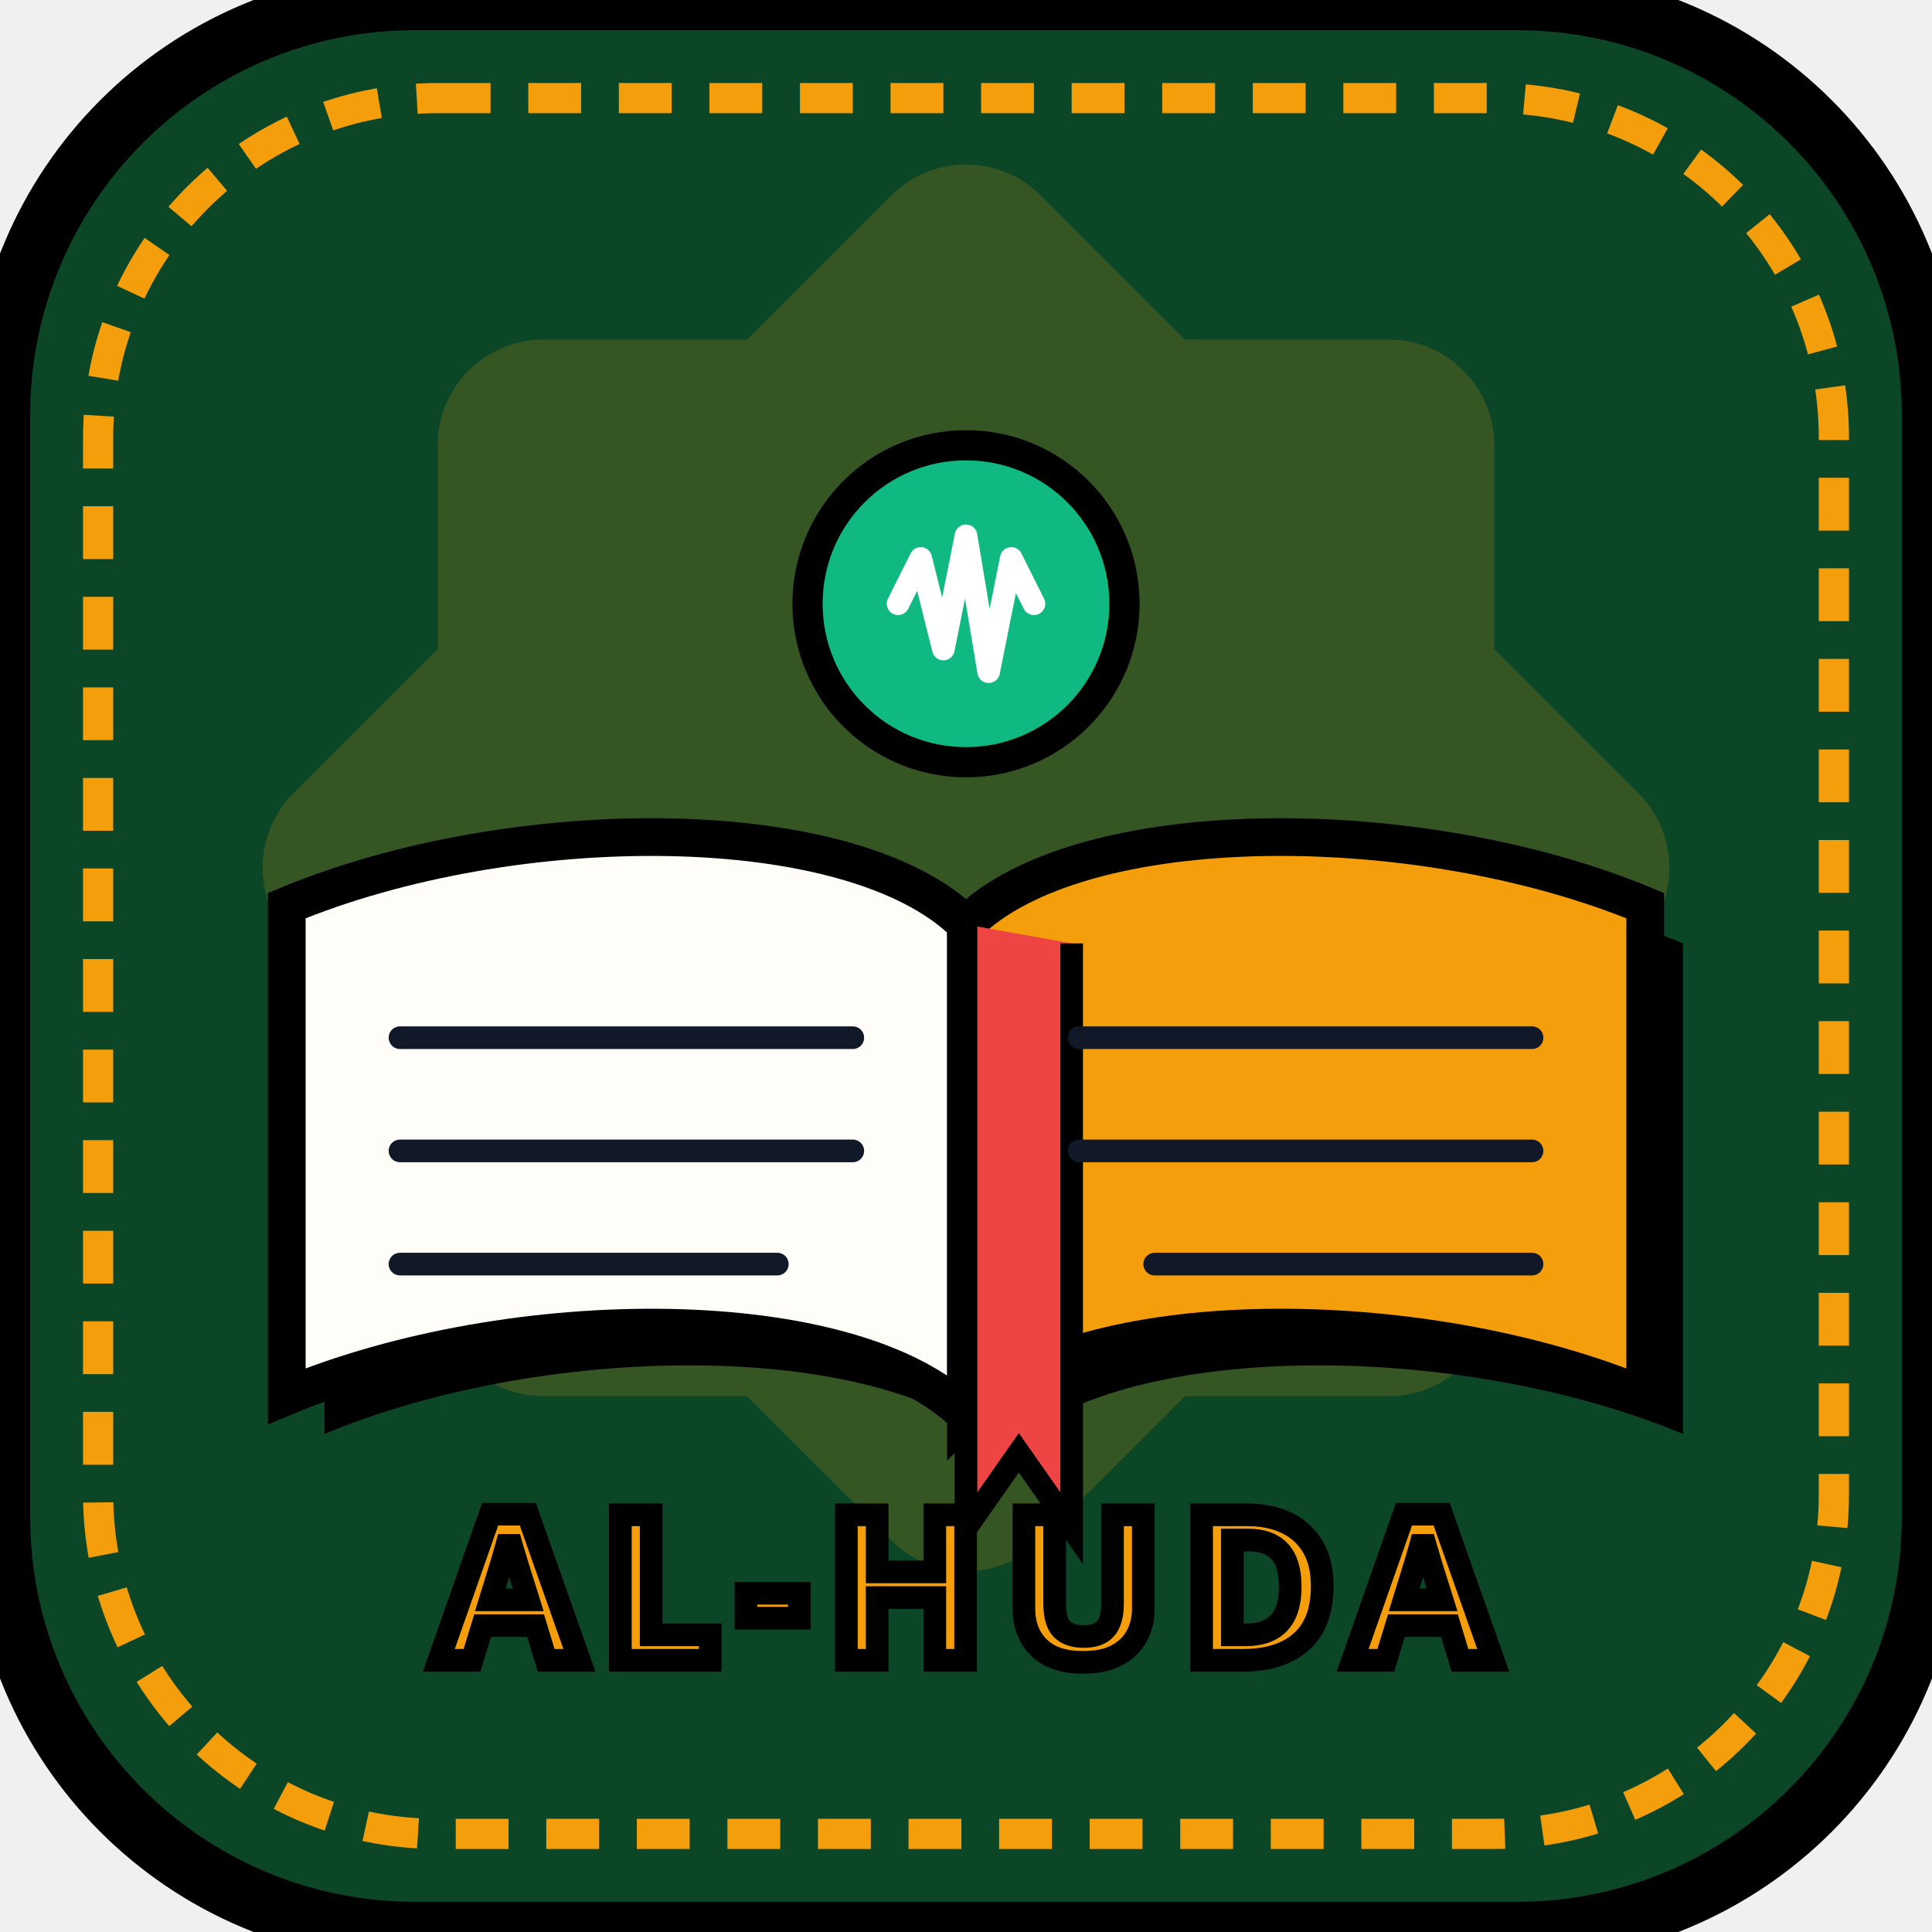
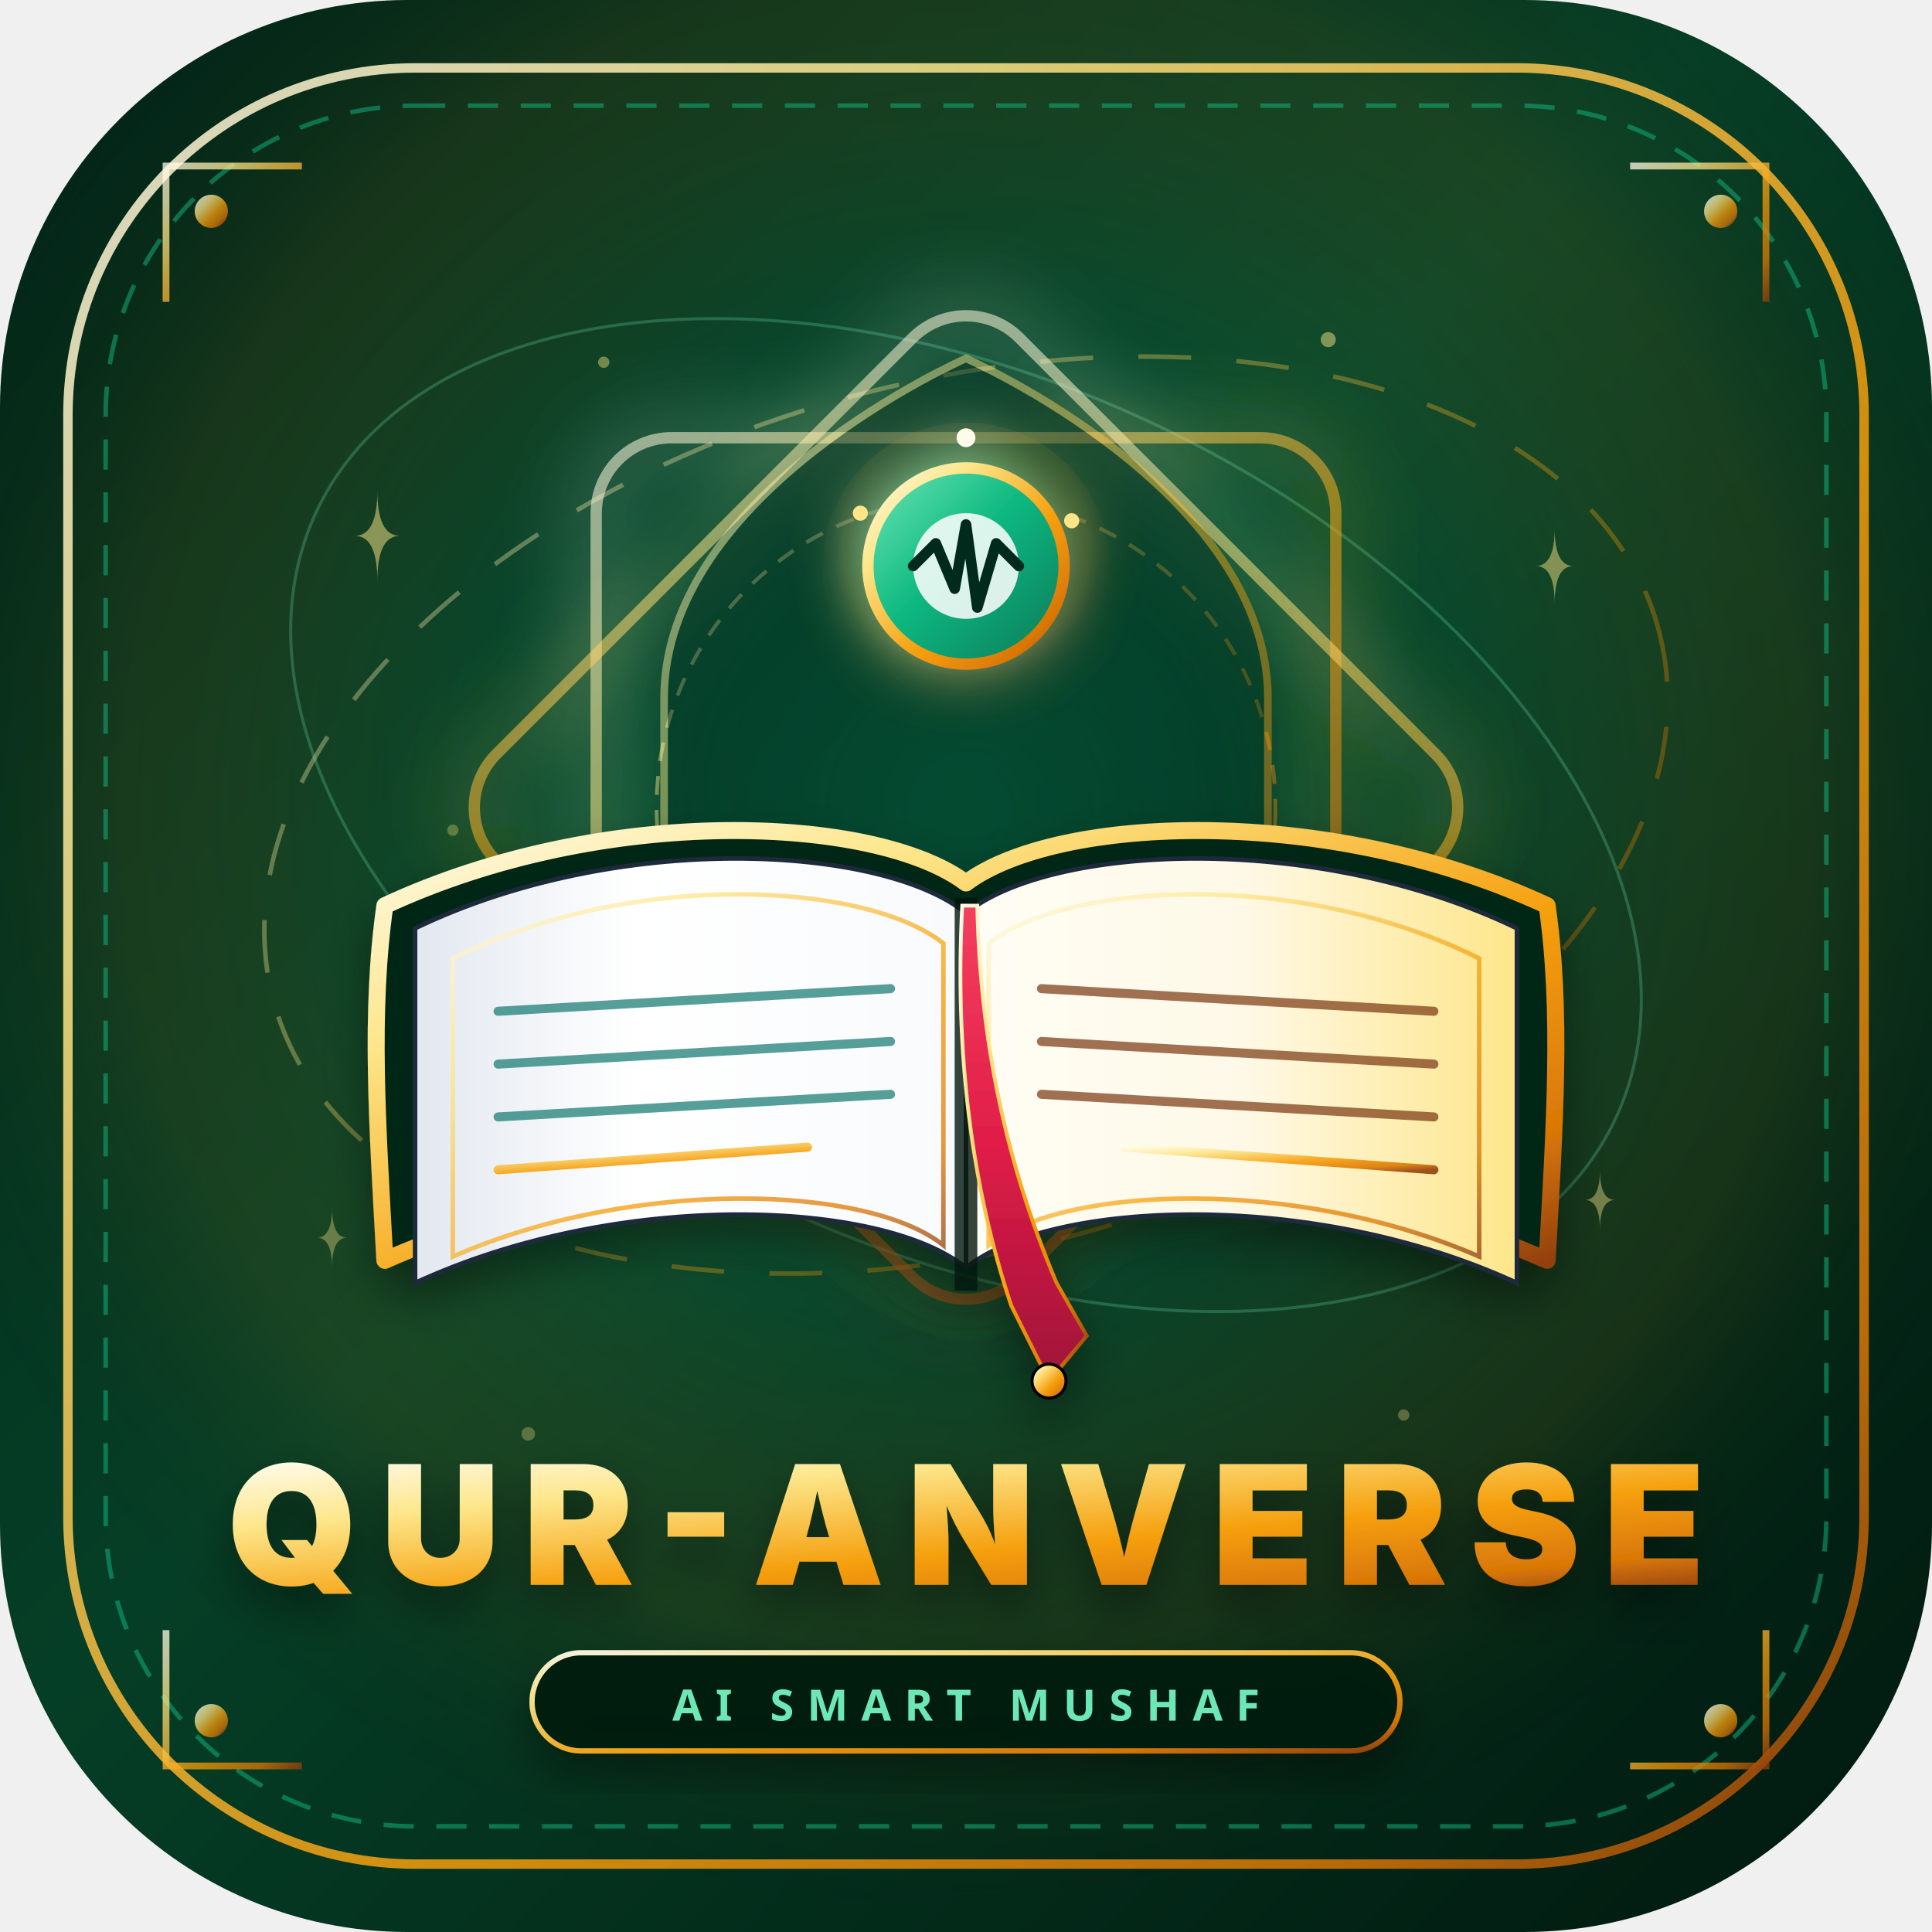
<svg xmlns="http://www.w3.org/2000/svg" viewBox="0 0 512 512" width="512" height="512">
-   <rect width="512" height="512" rx="110" fill="#0B4627" stroke="#000000" stroke-width="16" />
-   <rect x="26" y="26" width="460" height="460" rx="90" fill="none" stroke="#F59E0B" stroke-width="8" stroke-dasharray="14 10" />
-   <g transform="translate(256, 230)" fill="#F59E0B" opacity="0.18">
-     <rect x="-140" y="-140" width="280" height="280" rx="28" />
-     <rect x="-140" y="-140" width="280" height="280" rx="28" transform="rotate(45)" />
+   <defs>
+     <linearGradient id="bgGrad" x1="0%" y1="0%" x2="100%" y2="100%">
+       <stop offset="0%" stop-color="#022316" />
+       <stop offset="45%" stop-color="#053e26" />
+       <stop offset="100%" stop-color="#01180e" />
+     </linearGradient>
+     <radialGradient id="nebulaGlow" cx="50%" cy="42%" r="58%">
+       <stop offset="0%" stop-color="#10B981" stop-opacity="0.32" />
+       <stop offset="40%" stop-color="#059669" stop-opacity="0.18" />
+       <stop offset="75%" stop-color="#F59E0B" stop-opacity="0.08" />
+       <stop offset="100%" stop-color="#000000" stop-opacity="0" />
+     </radialGradient>
+     <linearGradient id="goldMetallic" x1="0%" y1="0%" x2="100%" y2="100%">
+       <stop offset="0%" stop-color="#FFFBEB" />
+       <stop offset="25%" stop-color="#FDE68A" />
+       <stop offset="60%" stop-color="#F59E0B" />
+       <stop offset="85%" stop-color="#D97706" />
+       <stop offset="100%" stop-color="#92400E" />
+     </linearGradient>
+     <linearGradient id="pageLeftGrad" x1="100%" y1="50%" x2="0%" y2="50%">
+       <stop offset="0%" stop-color="#F8FAFC" />
+       <stop offset="60%" stop-color="#FFFFFF" />
+       <stop offset="100%" stop-color="#E2E8F0" />
+     </linearGradient>
+     <linearGradient id="pageRightGrad" x1="0%" y1="50%" x2="100%" y2="50%">
+       <stop offset="0%" stop-color="#FFFDF5" />
+       <stop offset="50%" stop-color="#FEF9E7" />
+       <stop offset="100%" stop-color="#FDE68A" />
+     </linearGradient>
+     <linearGradient id="ribbonGrad" x1="0%" y1="0%" x2="0%" y2="100%">
+       <stop offset="0%" stop-color="#F43F5E" />
+       <stop offset="50%" stop-color="#E11D48" />
+       <stop offset="100%" stop-color="#9F1239" />
+     </linearGradient>
+     <linearGradient id="emeraldOrbGrad" x1="0%" y1="0%" x2="100%" y2="100%">
+       <stop offset="0%" stop-color="#6EE7B7" />
+       <stop offset="45%" stop-color="#10B981" />
+       <stop offset="100%" stop-color="#047857" />
+     </linearGradient>
+     <filter id="glowSoft" x="-20%" y="-20%" width="140%" height="140%">
+       <feGaussianBlur stdDeviation="8" result="blur" />
+       <feMerge>
+         <feMergeNode in="blur" />
+         <feMergeNode in="SourceGraphic" />
+       </feMerge>
+     </filter>
+     <filter id="glowGold" x="-30%" y="-30%" width="160%" height="160%">
+       <feGaussianBlur stdDeviation="10" result="blur" />
+       <feComponentTransfer in="blur" result="boost">
+         <feFuncA type="linear" slope="1.5" />
+       </feComponentTransfer>
+       <feMerge>
+         <feMergeNode in="boost" />
+         <feMergeNode in="SourceGraphic" />
+       </feMerge>
+     </filter>
+     <filter id="subtleShadow" x="-15%" y="-15%" width="130%" height="130%">
+       <feDropShadow dx="0" dy="6" stdDeviation="6" flood-color="#000000" flood-opacity="0.4" />
+     </filter>
+   </defs>
+   <rect width="512" height="512" rx="108" fill="url(#bgGrad)" />
+   <rect width="512" height="512" rx="108" fill="url(#nebulaGlow)" />
+   <rect x="18" y="18" width="476" height="476" rx="92" fill="none" stroke="url(#goldMetallic)" stroke-width="2.5" opacity="0.85" />
+   <rect x="28" y="28" width="456" height="456" rx="82" fill="none" stroke="#10B981" stroke-width="1.2" stroke-dasharray="8 6" opacity="0.5" />
+   <g stroke="url(#goldMetallic)" stroke-width="1.8" fill="none" opacity="0.75">
+     <path d="M 44 80 L 44 44 L 80 44" />
+     <circle cx="56" cy="56" r="3.5" fill="url(#goldMetallic)" />
+     <path d="M 468 80 L 468 44 L 432 44" />
+     <circle cx="456" cy="56" r="3.5" fill="url(#goldMetallic)" />
+     <path d="M 44 432 L 44 468 L 80 468" />
+     <circle cx="56" cy="456" r="3.5" fill="url(#goldMetallic)" />
+     <path d="M 468 432 L 468 468 L 432 468" />
+     <circle cx="456" cy="456" r="3.5" fill="url(#goldMetallic)" />
  </g>
-   <g transform="translate(256, 210)">
-     <path d="M -180 30 C -120 5, -30 5, 0 35 C 30 5, 120 5, 180 30 L 180 160 C 120 135, 30 135, 0 165 C -30 135, -120 135, -180 160 Z" fill="#000000" transform="translate(10, 10)" />
-     <path d="M -180 30 C -120 5, -30 5, 0 35 L 0 165 C -30 135, -120 135, -180 160 Z" fill="#FFFDF7" stroke="#000000" stroke-width="10" />
-     <path d="M 0 35 C 30 5, 120 5, 180 30 L 180 160 C 120 135, 30 135, 0 165 Z" fill="#F59E0B" stroke="#000000" stroke-width="10" />
-     <path d="M 0 35 L 0 195 L 14 175 L 28 195 L 28 40" fill="#EF4444" stroke="#000000" stroke-width="6" />
-     <line x1="-150" y1="65" x2="-30" y2="65" stroke="#111827" stroke-width="6" stroke-linecap="round" />
-     <line x1="-150" y1="95" x2="-30" y2="95" stroke="#111827" stroke-width="6" stroke-linecap="round" />
-     <line x1="-150" y1="125" x2="-50" y2="125" stroke="#111827" stroke-width="6" stroke-linecap="round" />
-     <line x1="30" y1="65" x2="150" y2="65" stroke="#111827" stroke-width="6" stroke-linecap="round" />
-     <line x1="30" y1="95" x2="150" y2="95" stroke="#111827" stroke-width="6" stroke-linecap="round" />
-     <line x1="50" y1="125" x2="150" y2="125" stroke="#111827" stroke-width="6" stroke-linecap="round" />
-     <g transform="translate(0, -50)">
-       <circle cx="0" cy="0" r="42" fill="#10B981" stroke="#000000" stroke-width="8" />
-       <path d="M -18 0 L -12 -12 L -6 12 L 0 -18 L 6 18 L 12 -12 L 18 0" stroke="#FFFFFF" stroke-width="6" stroke-linecap="round" stroke-linejoin="round" fill="none" />
+   <g fill="#FDE68A" opacity="0.6">
+     <path d="M 100 130 Q 100 142 106 142 Q 100 142 100 154 Q 100 142 94 142 Q 100 142 100 130 Z" opacity="0.85" />
+     <path d="M 412 140 Q 412 150 417 150 Q 412 150 412 160 Q 412 150 407 150 Q 412 150 412 140 Z" opacity="0.8" />
+     <path d="M 88 320 Q 88 328 92 328 Q 88 328 88 336 Q 88 328 84 328 Q 88 328 88 320 Z" opacity="0.6" />
+     <path d="M 424 310 Q 424 318 428 318 Q 424 318 424 326 Q 424 318 420 318 Q 424 318 424 310 Z" opacity="0.7" />
+     <circle cx="160" cy="96" r="1.5" opacity="0.7" />
+     <circle cx="352" cy="90" r="2" opacity="0.8" />
+     <circle cx="120" cy="220" r="1.5" opacity="0.5" />
+     <circle cx="390" cy="240" r="1.5" opacity="0.6" />
+     <circle cx="140" cy="380" r="1.8" opacity="0.5" />
+     <circle cx="372" cy="375" r="1.5" opacity="0.5" />
+   </g>
+   <ellipse cx="256" cy="216" rx="190" ry="115" fill="none" stroke="url(#goldMetallic)" stroke-width="1.2" stroke-dasharray="14 12" opacity="0.35" transform="rotate(-15 256 216)" />
+   <ellipse cx="256" cy="216" rx="190" ry="115" fill="none" stroke="#6EE7B7" stroke-width="0.8" opacity="0.25" transform="rotate(25 256 216)" />
+   <g transform="translate(256, 214)" filter="url(#glowGold)">
+     <rect x="-98" y="-98" width="196" height="196" rx="20" fill="none" stroke="url(#goldMetallic)" stroke-width="3" opacity="0.55" />
+     <rect x="-98" y="-98" width="196" height="196" rx="20" fill="none" stroke="url(#goldMetallic)" stroke-width="3" opacity="0.55" transform="rotate(45)" />
+     <circle cx="0" cy="0" r="82" fill="none" stroke="url(#goldMetallic)" stroke-width="1" stroke-dasharray="5 4" opacity="0.5" />
+   </g>
+   <path d="M 176 295 L 176 185 C 176 130, 256 95, 256 95 C 256 95, 336 130, 336 185 L 336 295 Z" fill="#042C1B" stroke="url(#goldMetallic)" stroke-width="2" opacity="0.45" filter="url(#subtleShadow)" />
+   <g transform="translate(256, 218)" filter="url(#subtleShadow)">
+     <path d="M -154 22 C -96 -5, -24 -2, 0 16 C 24 -2, 96 -5, 154 22 C 158 50, 156 80, 154 116 C 96 90, 24 93, 0 114 C -24 93, -96 90, -154 116 C -156 80, -158 50, -154 22 Z" fill="#032516" stroke="url(#goldMetallic)" stroke-width="4.5" stroke-linejoin="round" />
+     <path d="M -146 28 C -92 2, -22 6, 0 24 L 0 118 C -22 100, -92 97, -146 122 Z" fill="url(#pageLeftGrad)" stroke="#1E293B" stroke-width="1.2" />
+     <path d="M -136 36 C -88 12, -26 16, -6 32 L -6 112 C -26 96, -88 94, -136 115 Z" fill="none" stroke="url(#goldMetallic)" stroke-width="1.2" opacity="0.75" />
+     <line x1="-124" y1="50" x2="-20" y2="44" stroke="#0F766E" stroke-width="2.4" stroke-linecap="round" opacity="0.7" />
+     <line x1="-124" y1="64" x2="-20" y2="58" stroke="#0F766E" stroke-width="2.4" stroke-linecap="round" opacity="0.7" />
+     <line x1="-124" y1="78" x2="-20" y2="72" stroke="#0F766E" stroke-width="2.4" stroke-linecap="round" opacity="0.7" />
+     <line x1="-124" y1="92" x2="-42" y2="86" stroke="url(#goldMetallic)" stroke-width="2.4" stroke-linecap="round" opacity="0.9" />
+     <path d="M 0 24 C 22 6, 92 2, 146 28 L 146 122 C 92 97, 22 100, 0 118 Z" fill="url(#pageRightGrad)" stroke="#1E293B" stroke-width="1.2" />
+     <path d="M 6 32 C 26 16, 88 12, 136 36 L 136 115 C 88 94, 26 96, 6 112 Z" fill="none" stroke="url(#goldMetallic)" stroke-width="1.2" opacity="0.75" />
+     <line x1="20" y1="44" x2="124" y2="50" stroke="#78350F" stroke-width="2.4" stroke-linecap="round" opacity="0.7" />
+     <line x1="20" y1="58" x2="124" y2="64" stroke="#78350F" stroke-width="2.4" stroke-linecap="round" opacity="0.7" />
+     <line x1="20" y1="72" x2="124" y2="78" stroke="#78350F" stroke-width="2.4" stroke-linecap="round" opacity="0.7" />
+     <line x1="42" y1="86" x2="124" y2="92" stroke="url(#goldMetallic)" stroke-width="2.4" stroke-linecap="round" opacity="0.9" />
+     <path d="M -3 20 L 3 20 L 3 124 L -3 124 Z" fill="#01160C" opacity="0.8" />
+     <path d="M -1 22 Q -4 80 12 128 L 22 148 L 32 136 L 24 122 Q 4 75 3 22 Z" fill="url(#ribbonGrad)" stroke="url(#goldMetallic)" stroke-width="1" />
+     <circle cx="22" cy="148" r="4.5" fill="url(#goldMetallic)" stroke="#000000" stroke-width="0.8" />
+   </g>
+   <g transform="translate(256, 150)" filter="url(#glowSoft)">
+     <circle cx="0" cy="0" r="38" fill="url(#nebulaGlow)" opacity="0.9" />
+     <circle cx="0" cy="0" r="26" fill="url(#emeraldOrbGrad)" stroke="url(#goldMetallic)" stroke-width="3" />
+     <circle cx="0" cy="0" r="14" fill="#FFFFFF" opacity="0.85" />
+     <path d="M -14 0 L -8 -6 L -3 6 L 0 -11 L 3 11 L 8 -6 L 14 0" fill="none" stroke="#022C1A" stroke-width="2.8" stroke-linecap="round" stroke-linejoin="round" />
+     <circle cx="-28" cy="-14" r="2" fill="#FDE68A" />
+     <circle cx="28" cy="-12" r="2" fill="#FDE68A" />
+     <circle cx="0" cy="-34" r="2.5" fill="#FFFBEB" />
+   </g>
+   <g filter="url(#subtleShadow)">
+     <text x="256" y="420" font-family="'Outfit', 'Plus Jakarta Sans', system-ui, -apple-system, sans-serif" font-weight="900" font-size="44" fill="url(#goldMetallic)" text-anchor="middle" letter-spacing="6">QUR-ANVERSE</text>
+     <g transform="translate(256, 452)">
+       <rect x="-115" y="-14" width="230" height="26" rx="13" fill="#021C11" stroke="url(#goldMetallic)" stroke-width="1.4" opacity="0.95" />
+       <text x="0" y="4" font-family="'Plus Jakarta Sans', 'Outfit', system-ui, sans-serif" font-weight="800" font-size="11.5" fill="#6EE7B7" text-anchor="middle" letter-spacing="3.5">AI SMART MUSHAF</text>
    </g>
  </g>
-   <text x="256" y="440" font-family="'Outfit', 'Plus Jakarta Sans', sans-serif" font-weight="900" font-size="54" fill="#F59E0B" text-anchor="middle" stroke="#000000" stroke-width="6" letter-spacing="6">AL-HUDA</text>
</svg>
